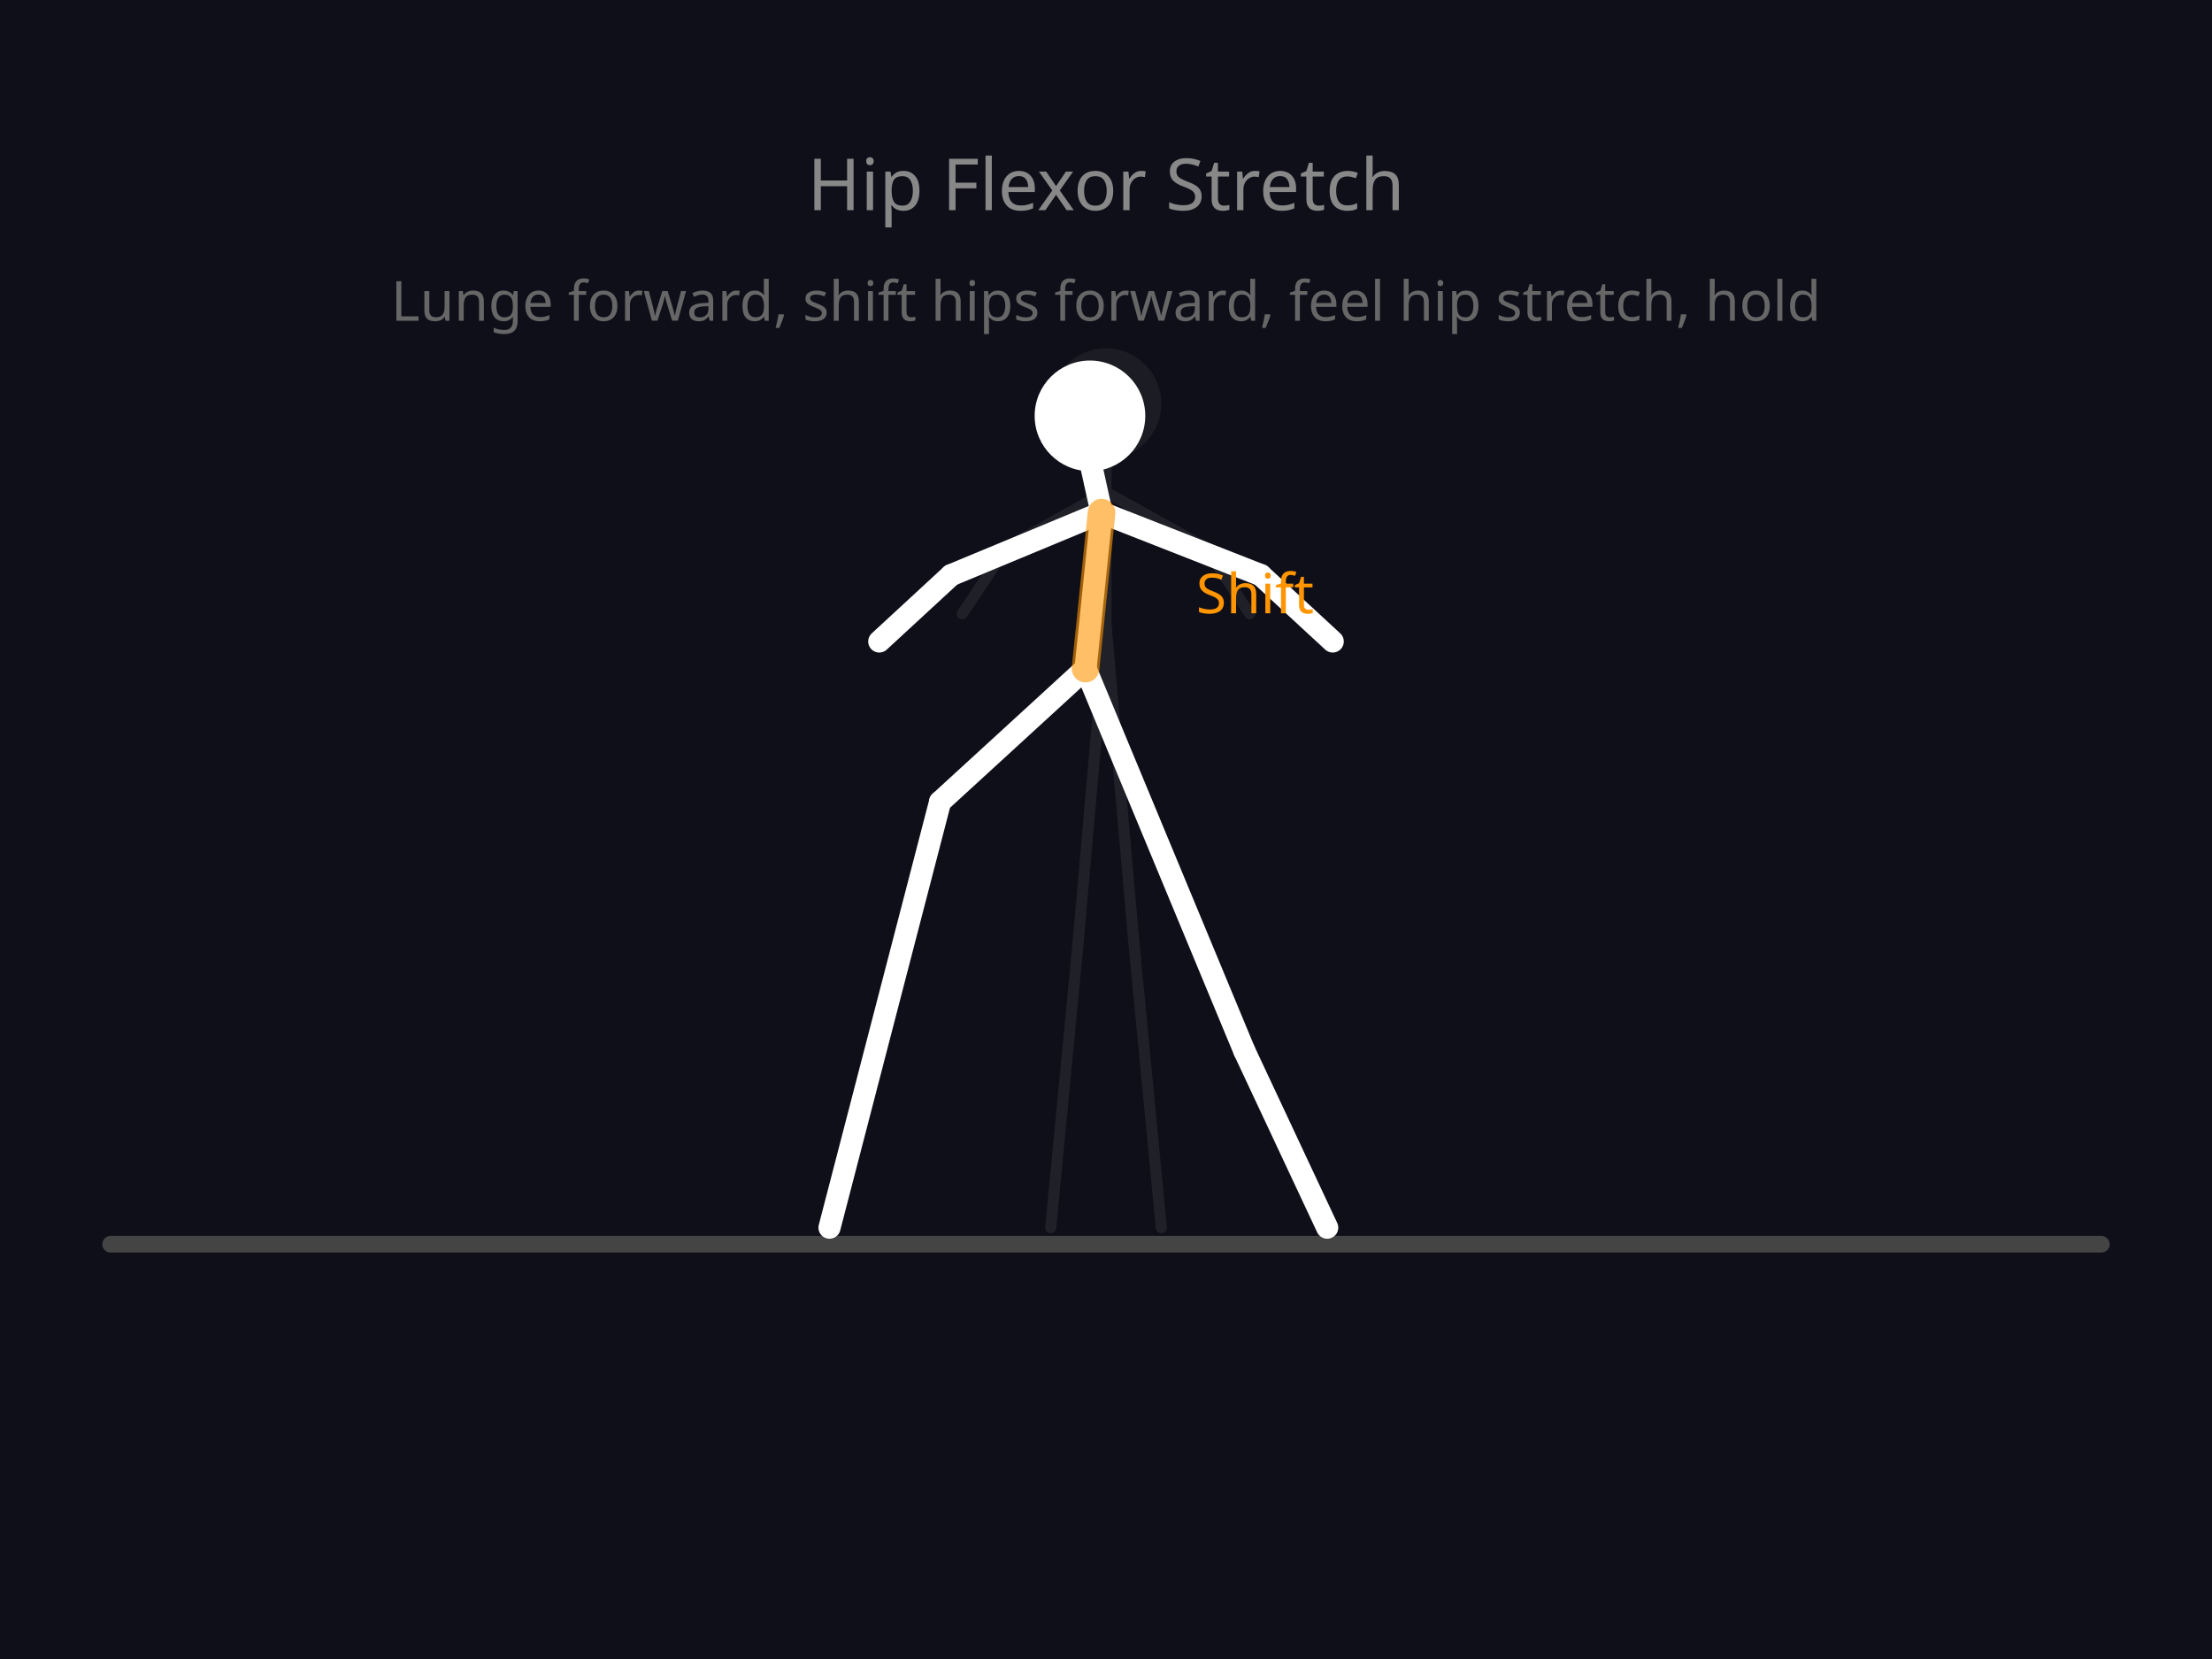
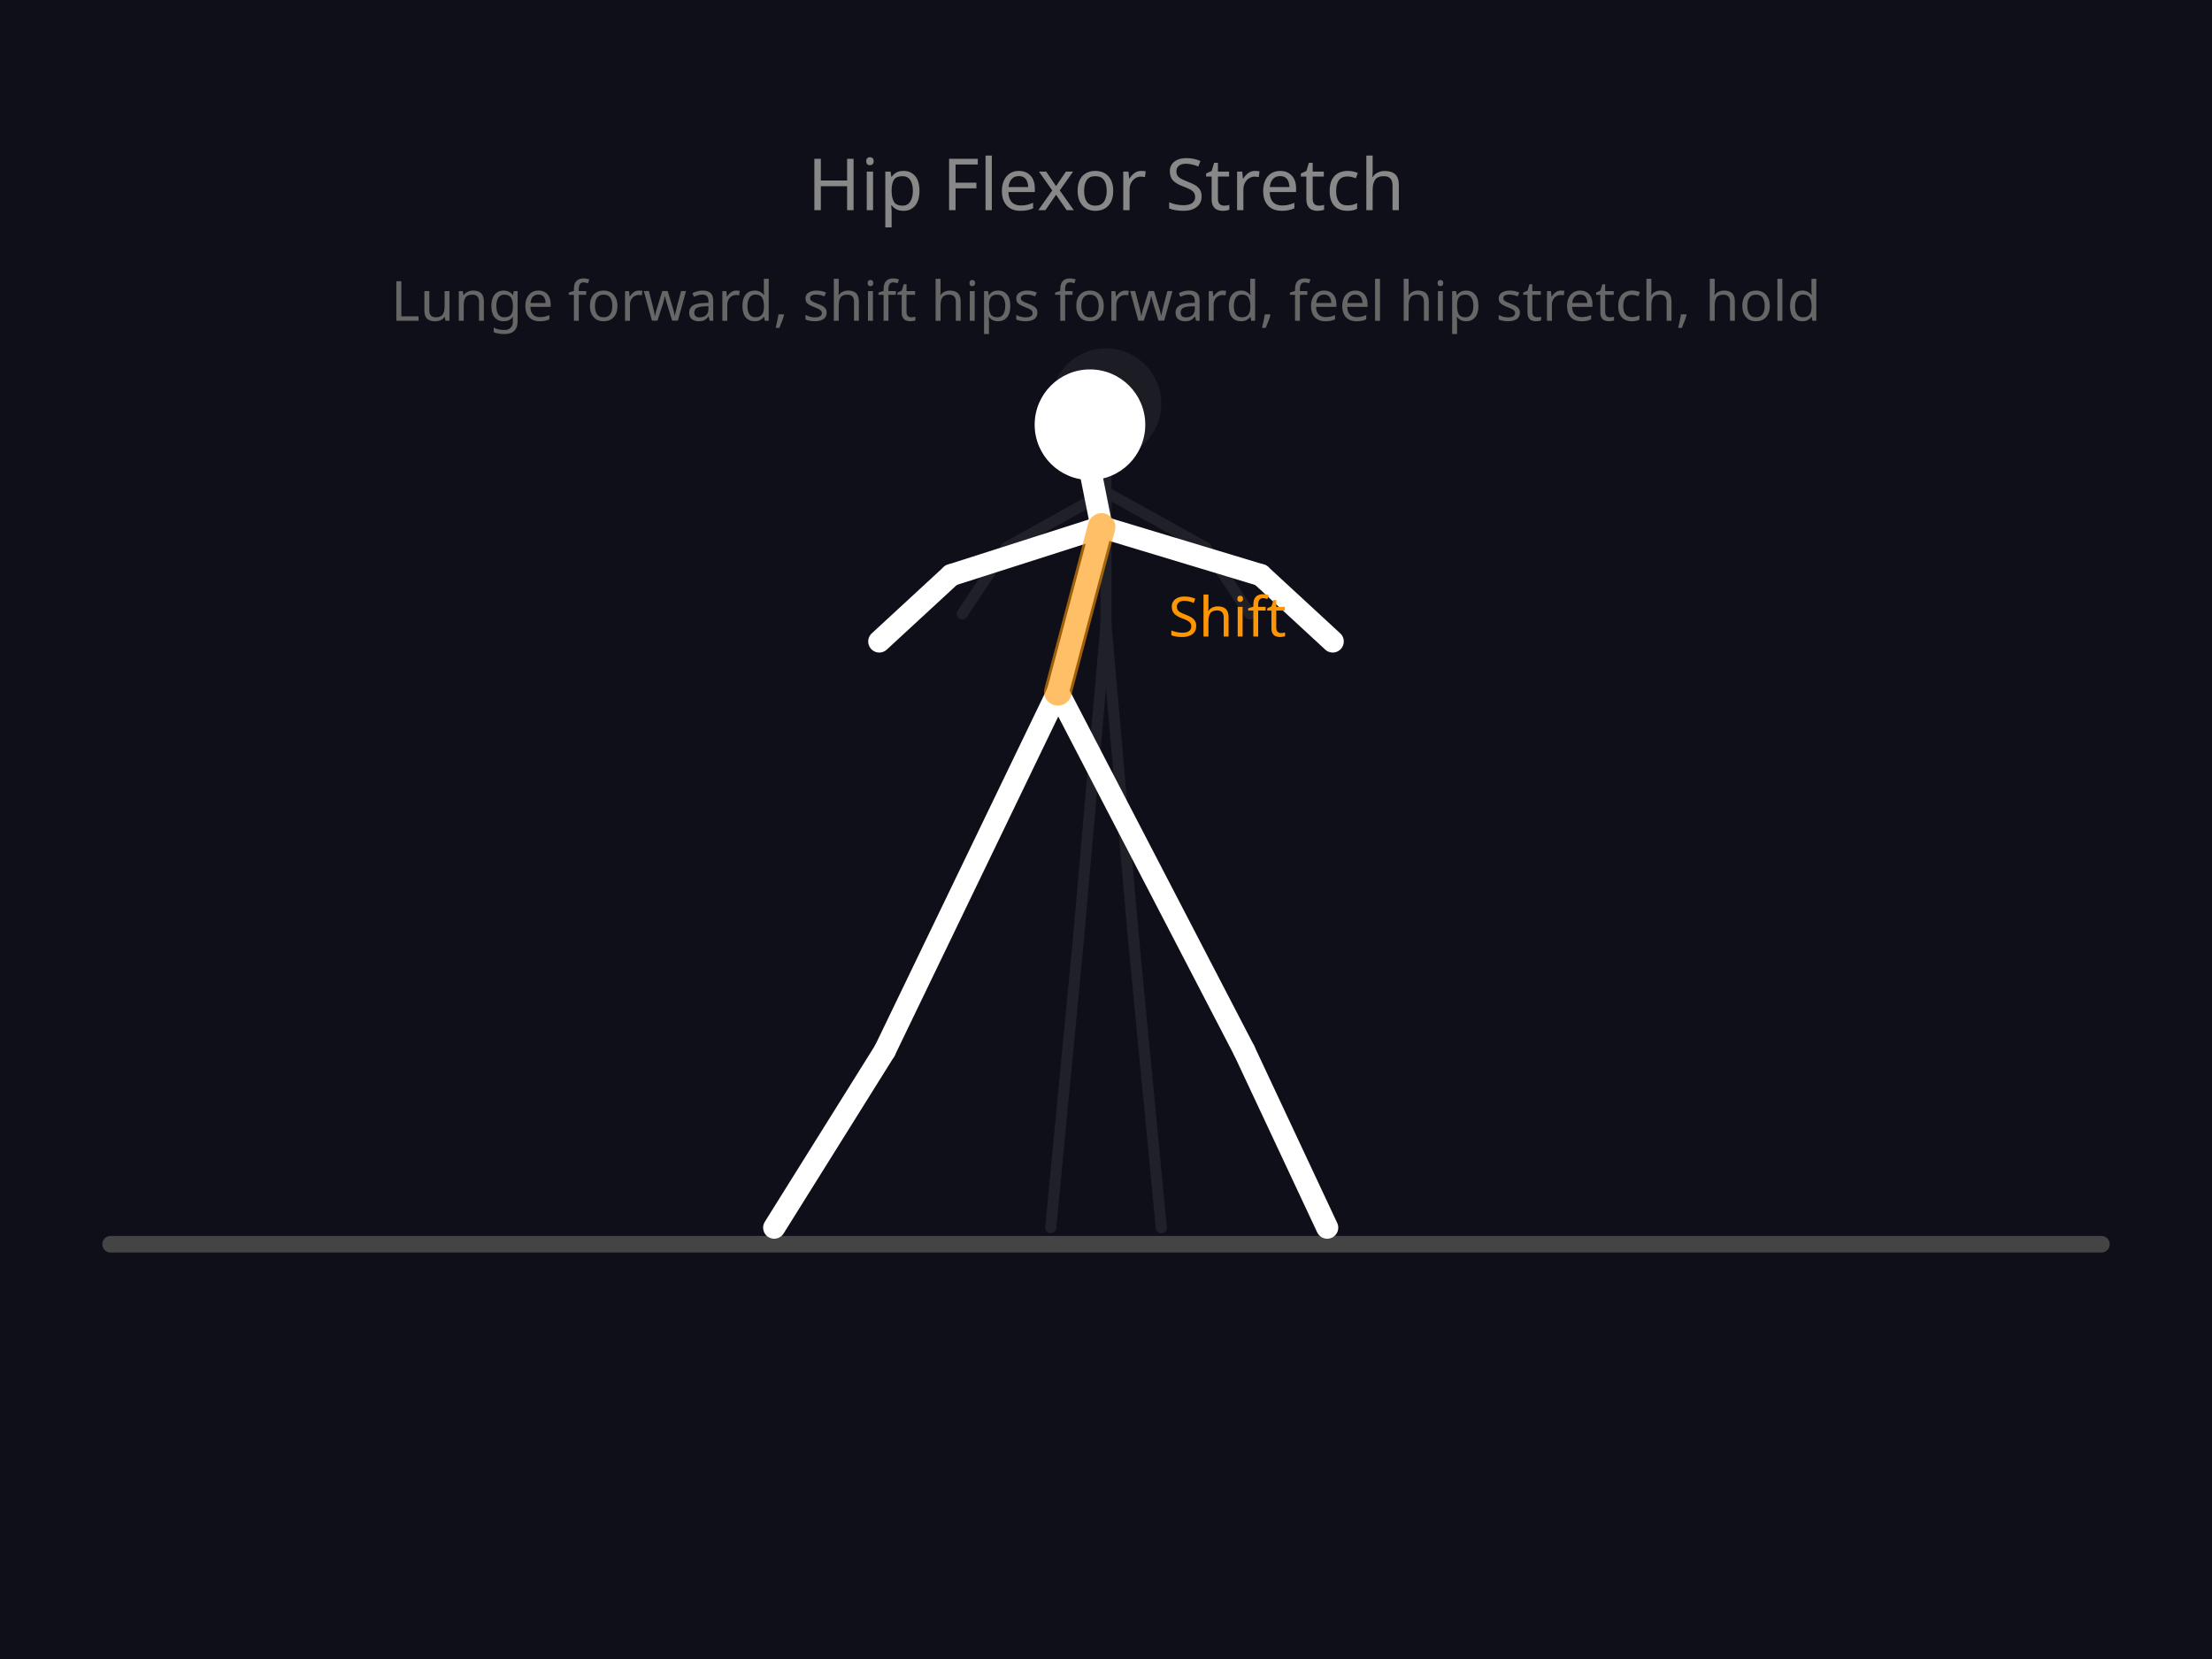
<svg xmlns="http://www.w3.org/2000/svg" viewBox="0 0 400 300">
  <rect width="400" height="300" fill="#0f0f1a" />
  <line x1="20" y1="225" x2="380" y2="225" stroke="#444" stroke-width="3" stroke-linecap="round" />
  <text x="200" y="38" fill="#888" font-size="13" font-family="sans-serif" text-anchor="middle">Hip Flexor Stretch</text>
  <text x="200" y="58" fill="#666" font-size="10" font-family="sans-serif" text-anchor="middle">Lunge forward, shift hips forward, feel hip stretch, hold</text>
  <g stroke="#555" stroke-width="2" fill="none" stroke-linecap="round" stroke-linejoin="round" opacity="0.25">
    <circle cx="200" cy="73" r="10" fill="#444" stroke="none" />
    <line x1="200" y1="73" x2="200" y2="81" />
    <line x1="200" y1="81" x2="200" y2="89" />
    <line x1="200" y1="89" x2="200" y2="113" />
    <line x1="200" y1="89" x2="182" y2="99" />
    <line x1="182" y1="99" x2="174" y2="111" />
    <line x1="200" y1="89" x2="218" y2="99" />
    <line x1="218" y1="99" x2="226" y2="111" />
    <line x1="200" y1="113" x2="195" y2="170" />
    <line x1="195" y1="170" x2="190" y2="222" />
    <line x1="200" y1="113" x2="205" y2="170" />
    <line x1="205" y1="170" x2="210" y2="222" />
  </g>
  <g stroke="#FFF" stroke-width="4" fill="none" stroke-linecap="round" stroke-linejoin="round">
-     <circle cx="197.1" cy="75.2" r="10" fill="#FFF" stroke="none" />
-     <line x1="197.1" y1="75.2" x2="197.1" y2="83.2" />
-     <line x1="197.1" y1="83.2" x2="199.2" y2="92.7" />
-     <line x1="199.2" y1="92.7" x2="196.3" y2="120.9" />
-     <line x1="199.2" y1="92.7" x2="172" y2="104" />
+     <circle cx="197.1" cy="76.8" r="10" fill="#FFF" stroke="none" />
+     <line x1="197.1" y1="76.8" x2="197.1" y2="84.8" />
+     <line x1="197.1" y1="84.8" x2="199.2" y2="95.3" />
+     <line x1="199.2" y1="95.3" x2="191.3" y2="125.1" />
+     <line x1="199.2" y1="95.3" x2="172" y2="104" />
    <line x1="172" y1="104" x2="159" y2="116" />
-     <line x1="199.2" y1="92.7" x2="228" y2="104" />
+     <line x1="199.2" y1="95.3" x2="228" y2="104" />
    <line x1="228" y1="104" x2="241" y2="116" />
-     <line x1="196.3" y1="120.9" x2="170" y2="145" />
-     <line x1="170" y1="145" x2="150" y2="222" />
-     <line x1="196.3" y1="120.9" x2="225" y2="190" />
+     <line x1="191.3" y1="125.1" x2="160" y2="190" />
+     <line x1="160" y1="190" x2="140" y2="222" />
+     <line x1="191.3" y1="125.1" x2="225" y2="190" />
    <line x1="225" y1="190" x2="240" y2="222" />
-     <line x1="196.3" y1="120.9" x2="199.2" y2="92.7" stroke="#FF9500" stroke-width="5" opacity="0.6" />
+     <line x1="191.3" y1="125.1" x2="199.2" y2="95.3" stroke="#FF9500" stroke-width="5" opacity="0.6" />
  </g>
-   <text x="216.3" y="110.9" fill="#FF9500" font-size="10" font-family="sans-serif">Shift</text>
+   <text x="211.3" y="115.1" fill="#FF9500" font-size="10" font-family="sans-serif">Shift</text>
</svg>
